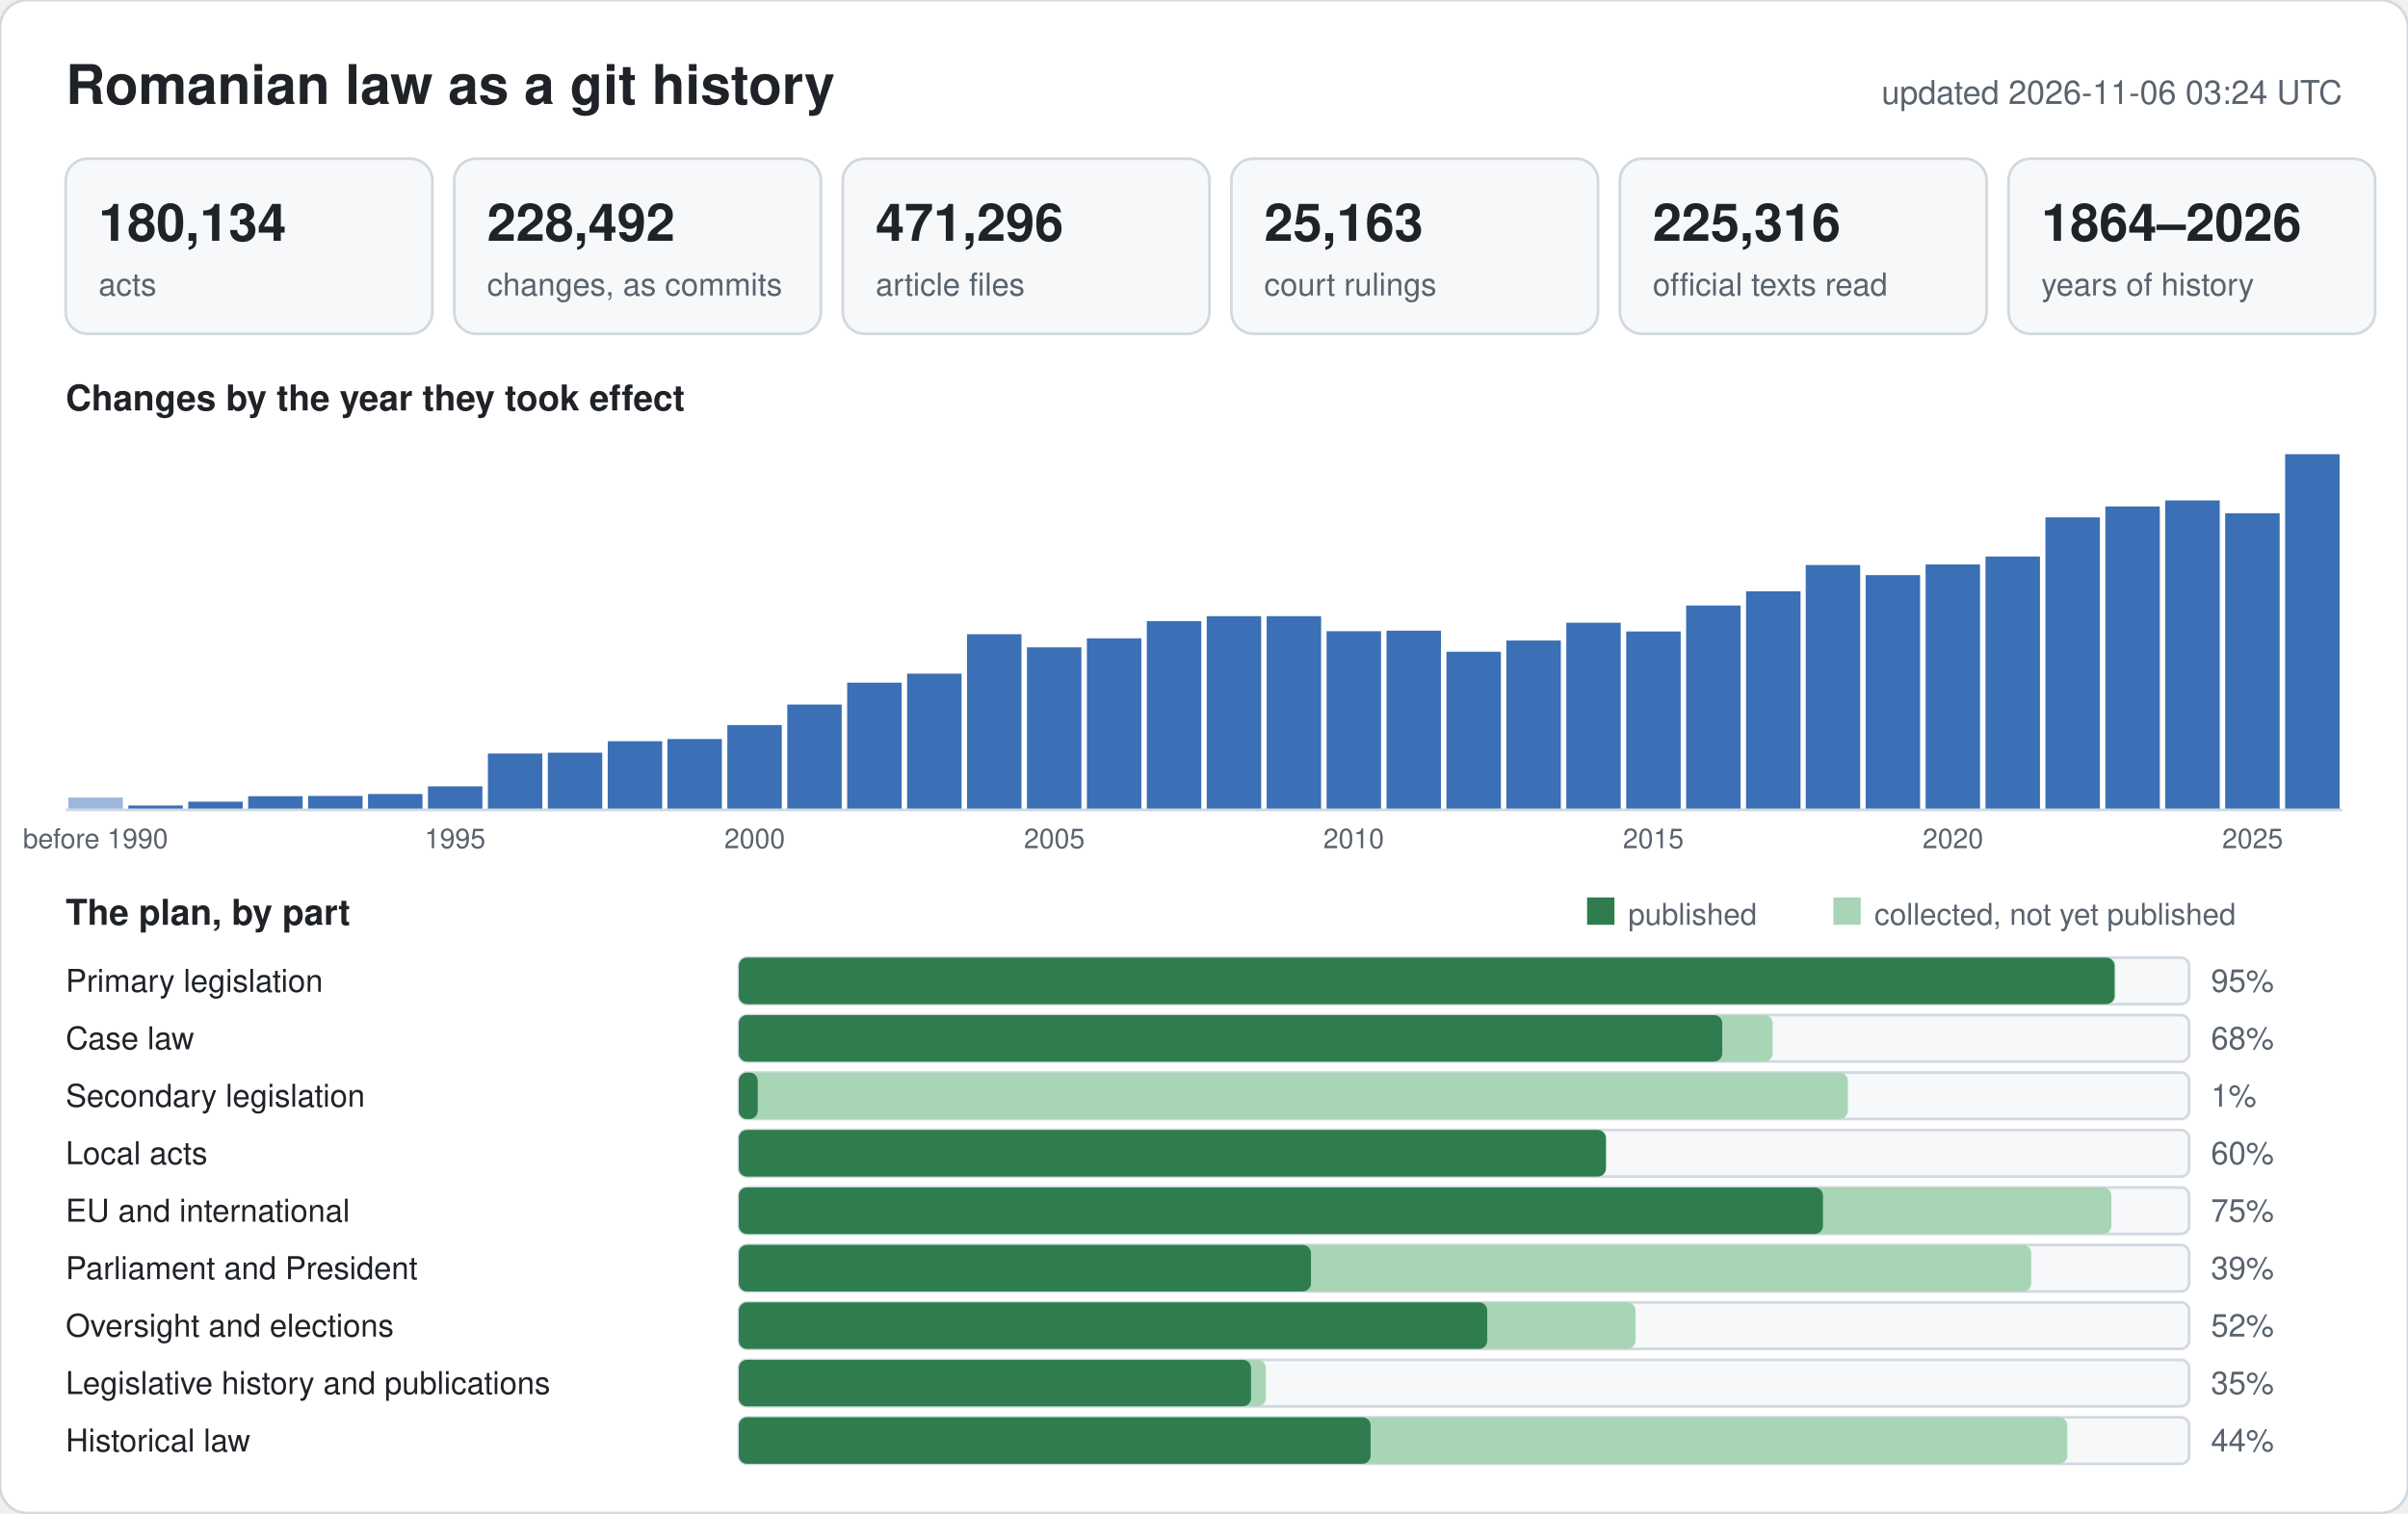
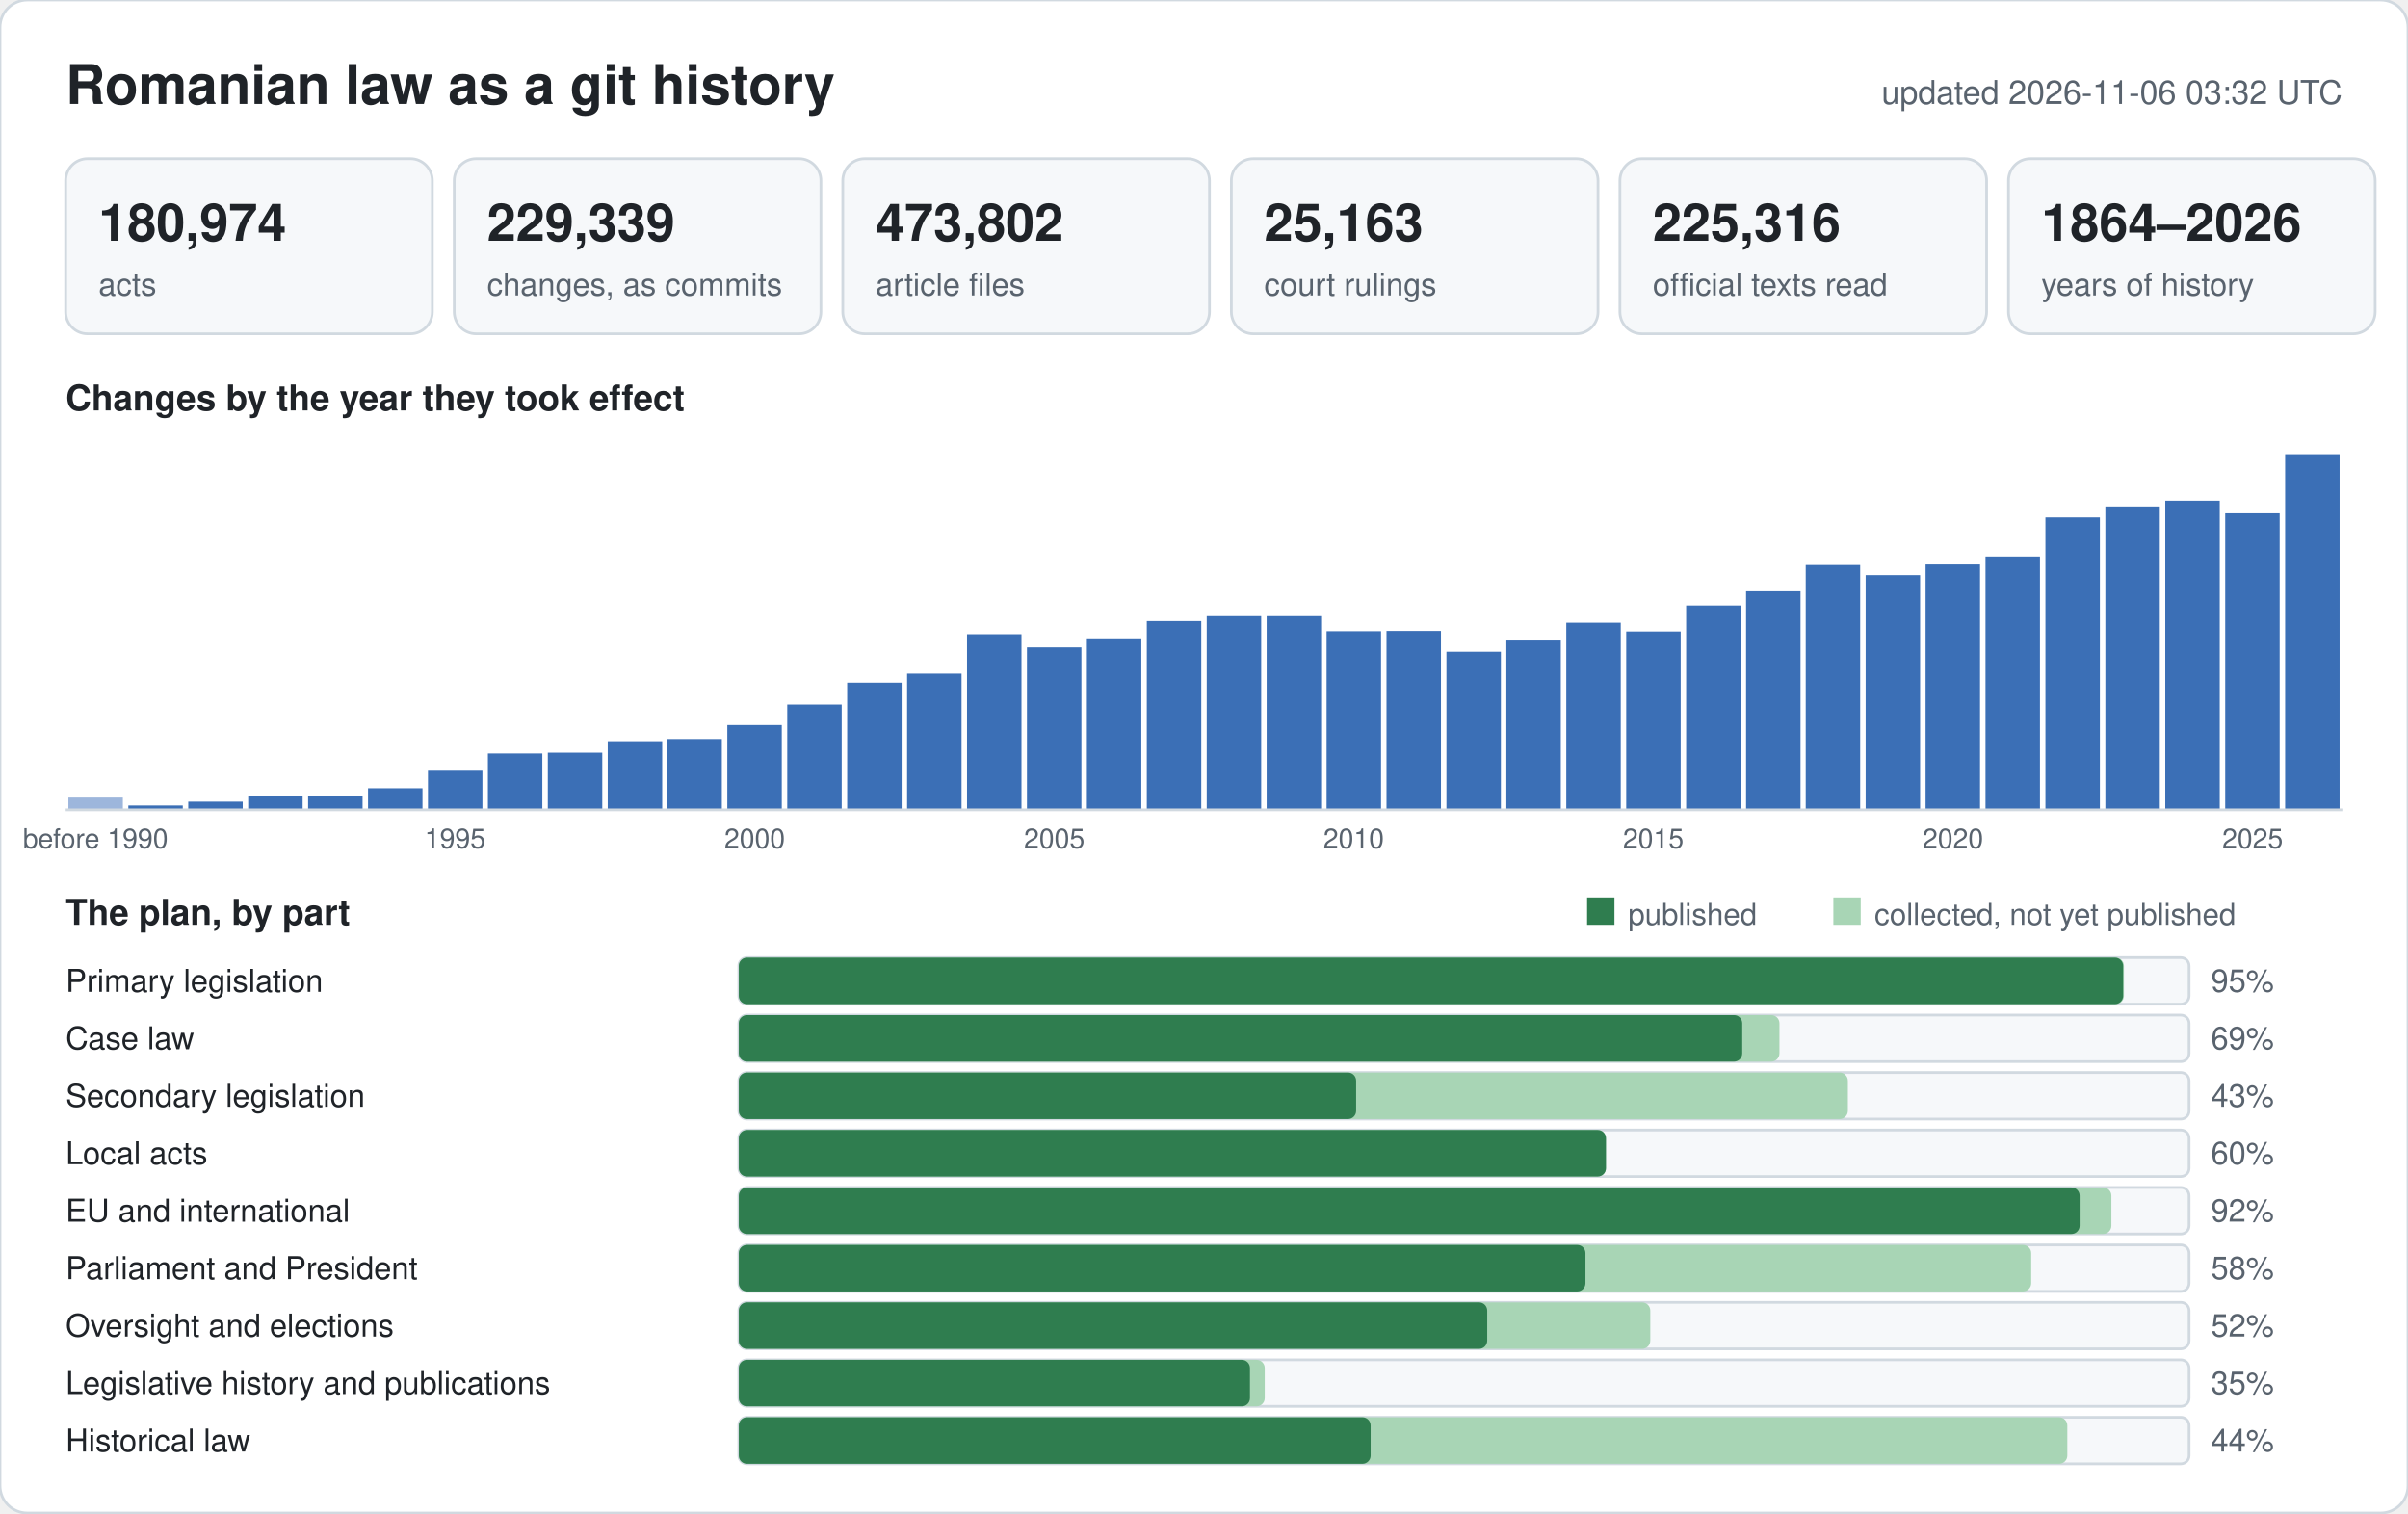
<svg xmlns="http://www.w3.org/2000/svg" width="880" height="553" viewBox="0 0 880 553" font-family="-apple-system,BlinkMacSystemFont,Segoe UI,Helvetica,Arial,sans-serif">
  <rect width="880" height="553" rx="10" fill="#ffffff" stroke="#d1d9e0" />
  <text x="24" y="38" font-size="20" font-weight="600" fill="#1f2328">Romanian law as a git history</text>
-   <text x="856" y="38" font-size="12" text-anchor="end" fill="#59636e">updated 2026-11-06 03:24 UTC</text>
+   <text x="856" y="38" font-size="12" text-anchor="end" fill="#59636e">updated 2026-11-06 03:32 UTC</text>
  <rect x="24" y="58" width="134" height="64" rx="8" fill="#f6f8fa" stroke="#d1d9e0" />
-   <text x="36" y="88" font-size="19" font-weight="600" fill="#1f2328">180,134</text>
+   <text x="36" y="88" font-size="19" font-weight="600" fill="#1f2328">180,974</text>
  <text x="36" y="108" font-size="11.5" fill="#59636e">acts</text>
  <rect x="166" y="58" width="134" height="64" rx="8" fill="#f6f8fa" stroke="#d1d9e0" />
-   <text x="178" y="88" font-size="19" font-weight="600" fill="#1f2328">228,492</text>
+   <text x="178" y="88" font-size="19" font-weight="600" fill="#1f2328">229,339</text>
  <text x="178" y="108" font-size="11.5" fill="#59636e">changes, as commits</text>
  <rect x="308" y="58" width="134" height="64" rx="8" fill="#f6f8fa" stroke="#d1d9e0" />
-   <text x="320" y="88" font-size="19" font-weight="600" fill="#1f2328">471,296</text>
+   <text x="320" y="88" font-size="19" font-weight="600" fill="#1f2328">473,802</text>
  <text x="320" y="108" font-size="11.5" fill="#59636e">article files</text>
  <rect x="450" y="58" width="134" height="64" rx="8" fill="#f6f8fa" stroke="#d1d9e0" />
  <text x="462" y="88" font-size="19" font-weight="600" fill="#1f2328">25,163</text>
  <text x="462" y="108" font-size="11.5" fill="#59636e">court rulings</text>
  <rect x="592" y="58" width="134" height="64" rx="8" fill="#f6f8fa" stroke="#d1d9e0" />
  <text x="604" y="88" font-size="19" font-weight="600" fill="#1f2328">225,316</text>
  <text x="604" y="108" font-size="11.5" fill="#59636e">official texts read</text>
  <rect x="734" y="58" width="134" height="64" rx="8" fill="#f6f8fa" stroke="#d1d9e0" />
  <text x="746" y="88" font-size="19" font-weight="600" fill="#1f2328">1864–2026</text>
  <text x="746" y="108" font-size="11.5" fill="#59636e">years of history</text>
  <text x="24" y="150" font-size="13" font-weight="600" fill="#1f2328">Changes by the year they took effect</text>
  <rect x="25.0" y="291.5" width="19.9" height="4.5" fill="#9db6dc" />
  <text x="34.9" y="310" font-size="10" text-anchor="middle" fill="#59636e">before 1990</text>
  <rect x="46.9" y="294.4" width="19.9" height="1.6" fill="#3b6fb6" />
  <rect x="68.8" y="293.0" width="19.9" height="3.0" fill="#3b6fb6" />
  <rect x="90.7" y="291.0" width="19.9" height="5.0" fill="#3b6fb6" />
  <rect x="112.6" y="290.9" width="19.9" height="5.1" fill="#3b6fb6" />
-   <rect x="134.5" y="290.2" width="19.9" height="5.8" fill="#3b6fb6" />
-   <rect x="156.4" y="287.4" width="19.9" height="8.6" fill="#3b6fb6" />
+   <rect x="134.5" y="288.1" width="19.9" height="7.9" fill="#3b6fb6" />
+   <rect x="156.4" y="281.7" width="19.9" height="14.3" fill="#3b6fb6" />
  <text x="166.3" y="310" font-size="10" text-anchor="middle" fill="#59636e">1995</text>
  <rect x="178.3" y="275.4" width="19.9" height="20.6" fill="#3b6fb6" />
  <rect x="200.2" y="275.1" width="19.9" height="20.9" fill="#3b6fb6" />
  <rect x="222.1" y="270.9" width="19.9" height="25.1" fill="#3b6fb6" />
  <rect x="243.9" y="270.1" width="19.9" height="25.9" fill="#3b6fb6" />
  <rect x="265.8" y="265.0" width="19.9" height="31.0" fill="#3b6fb6" />
  <text x="275.8" y="310" font-size="10" text-anchor="middle" fill="#59636e">2000</text>
  <rect x="287.7" y="257.5" width="19.9" height="38.5" fill="#3b6fb6" />
  <rect x="309.6" y="249.5" width="19.9" height="46.5" fill="#3b6fb6" />
  <rect x="331.5" y="246.2" width="19.9" height="49.8" fill="#3b6fb6" />
  <rect x="353.4" y="231.8" width="19.9" height="64.2" fill="#3b6fb6" />
  <rect x="375.3" y="236.6" width="19.9" height="59.4" fill="#3b6fb6" />
  <text x="385.3" y="310" font-size="10" text-anchor="middle" fill="#59636e">2005</text>
  <rect x="397.2" y="233.3" width="19.9" height="62.7" fill="#3b6fb6" />
  <rect x="419.1" y="227.0" width="19.9" height="69.0" fill="#3b6fb6" />
  <rect x="441.0" y="225.2" width="19.9" height="70.8" fill="#3b6fb6" />
  <rect x="462.9" y="225.2" width="19.9" height="70.8" fill="#3b6fb6" />
  <rect x="484.8" y="230.7" width="19.9" height="65.3" fill="#3b6fb6" />
  <text x="494.7" y="310" font-size="10" text-anchor="middle" fill="#59636e">2010</text>
-   <rect x="506.7" y="230.5" width="19.9" height="65.5" fill="#3b6fb6" />
+   <rect x="506.7" y="230.6" width="19.9" height="65.4" fill="#3b6fb6" />
  <rect x="528.6" y="238.2" width="19.9" height="57.8" fill="#3b6fb6" />
  <rect x="550.5" y="234.1" width="19.9" height="61.9" fill="#3b6fb6" />
  <rect x="572.4" y="227.6" width="19.9" height="68.4" fill="#3b6fb6" />
  <rect x="594.3" y="230.8" width="19.9" height="65.2" fill="#3b6fb6" />
  <text x="604.2" y="310" font-size="10" text-anchor="middle" fill="#59636e">2015</text>
  <rect x="616.2" y="221.3" width="19.9" height="74.7" fill="#3b6fb6" />
  <rect x="638.1" y="216.1" width="19.9" height="79.9" fill="#3b6fb6" />
  <rect x="659.9" y="206.5" width="19.9" height="89.5" fill="#3b6fb6" />
  <rect x="681.8" y="210.2" width="19.9" height="85.8" fill="#3b6fb6" />
  <rect x="703.7" y="206.3" width="19.9" height="89.7" fill="#3b6fb6" />
  <text x="713.7" y="310" font-size="10" text-anchor="middle" fill="#59636e">2020</text>
  <rect x="725.6" y="203.4" width="19.9" height="92.6" fill="#3b6fb6" />
  <rect x="747.5" y="189.1" width="19.9" height="106.9" fill="#3b6fb6" />
  <rect x="769.4" y="185.1" width="19.9" height="110.9" fill="#3b6fb6" />
-   <rect x="791.3" y="182.9" width="19.9" height="113.1" fill="#3b6fb6" />
+   <rect x="791.3" y="183.0" width="19.9" height="113.0" fill="#3b6fb6" />
  <rect x="813.2" y="187.6" width="19.9" height="108.4" fill="#3b6fb6" />
  <text x="823.2" y="310" font-size="10" text-anchor="middle" fill="#59636e">2025</text>
  <rect x="835.1" y="166.0" width="19.9" height="130.0" fill="#3b6fb6" />
  <line x1="24" y1="296" x2="856" y2="296" stroke="#d1d9e0" />
  <text x="24" y="338" font-size="13" font-weight="600" fill="#1f2328">The plan, by part</text>
  <rect x="580" y="328" width="10" height="10" fill="#2f7d4f" />
  <text x="595" y="338" font-size="11" fill="#59636e">published</text>
  <rect x="670" y="328" width="10" height="10" fill="#a8d5b5" />
  <text x="685" y="338" font-size="11" fill="#59636e">collected, not yet published</text>
  <text x="24" y="362.5" font-size="11.5" fill="#1f2328">Primary legislation</text>
  <rect x="270" y="350" width="530" height="17" rx="3" fill="#f6f8fa" stroke="#d1d9e0" />
-   <rect x="270" y="350" width="503.1" height="17" rx="3" fill="#a8d5b5" />
-   <rect x="270" y="350" width="502.7" height="17" rx="3" fill="#2f7d4f" />
+   <rect x="270" y="350" width="506.2" height="17" rx="3" fill="#a8d5b5" />
+   <rect x="270" y="350" width="505.9" height="17" rx="3" fill="#2f7d4f" />
  <text x="808" y="362.5" font-size="11.5" fill="#59636e">95%</text>
  <text x="24" y="383.5" font-size="11.5" fill="#1f2328">Case law</text>
  <rect x="270" y="371" width="530" height="17" rx="3" fill="#f6f8fa" stroke="#d1d9e0" />
-   <rect x="270" y="371" width="377.8" height="17" rx="3" fill="#a8d5b5" />
-   <rect x="270" y="371" width="359.4" height="17" rx="3" fill="#2f7d4f" />
-   <text x="808" y="383.5" font-size="11.5" fill="#59636e">68%</text>
+   <rect x="270" y="371" width="380.3" height="17" rx="3" fill="#a8d5b5" />
+   <rect x="270" y="371" width="366.7" height="17" rx="3" fill="#2f7d4f" />
+   <text x="808" y="383.5" font-size="11.5" fill="#59636e">69%</text>
  <text x="24" y="404.5" font-size="11.5" fill="#1f2328">Secondary legislation</text>
  <rect x="270" y="392" width="530" height="17" rx="3" fill="#f6f8fa" stroke="#d1d9e0" />
  <rect x="270" y="392" width="405.3" height="17" rx="3" fill="#a8d5b5" />
-   <rect x="270" y="392" width="6.9" height="17" rx="3" fill="#2f7d4f" />
-   <text x="808" y="404.5" font-size="11.5" fill="#59636e">1%</text>
+   <rect x="270" y="392" width="225.6" height="17" rx="3" fill="#2f7d4f" />
+   <text x="808" y="404.5" font-size="11.5" fill="#59636e">43%</text>
  <text x="24" y="425.5" font-size="11.5" fill="#1f2328">Local acts</text>
  <rect x="270" y="413" width="530" height="17" rx="3" fill="#f6f8fa" stroke="#d1d9e0" />
  <rect x="270" y="413" width="316.9" height="17" rx="3" fill="#a8d5b5" />
  <rect x="270" y="413" width="316.9" height="17" rx="3" fill="#2f7d4f" />
  <text x="808" y="425.5" font-size="11.5" fill="#59636e">60%</text>
  <text x="24" y="446.5" font-size="11.5" fill="#1f2328">EU and international</text>
  <rect x="270" y="434" width="530" height="17" rx="3" fill="#f6f8fa" stroke="#d1d9e0" />
  <rect x="270" y="434" width="501.6" height="17" rx="3" fill="#a8d5b5" />
-   <rect x="270" y="434" width="396.2" height="17" rx="3" fill="#2f7d4f" />
-   <text x="808" y="446.5" font-size="11.5" fill="#59636e">75%</text>
+   <rect x="270" y="434" width="490.0" height="17" rx="3" fill="#2f7d4f" />
+   <text x="808" y="446.5" font-size="11.5" fill="#59636e">92%</text>
  <text x="24" y="467.5" font-size="11.5" fill="#1f2328">Parliament and President</text>
  <rect x="270" y="455" width="530" height="17" rx="3" fill="#f6f8fa" stroke="#d1d9e0" />
  <rect x="270" y="455" width="472.3" height="17" rx="3" fill="#a8d5b5" />
-   <rect x="270" y="455" width="209.1" height="17" rx="3" fill="#2f7d4f" />
-   <text x="808" y="467.5" font-size="11.5" fill="#59636e">39%</text>
+   <rect x="270" y="455" width="309.4" height="17" rx="3" fill="#2f7d4f" />
+   <text x="808" y="467.5" font-size="11.5" fill="#59636e">58%</text>
  <text x="24" y="488.5" font-size="11.5" fill="#1f2328">Oversight and elections</text>
  <rect x="270" y="476" width="530" height="17" rx="3" fill="#f6f8fa" stroke="#d1d9e0" />
-   <rect x="270" y="476" width="327.7" height="17" rx="3" fill="#a8d5b5" />
+   <rect x="270" y="476" width="333.1" height="17" rx="3" fill="#a8d5b5" />
  <rect x="270" y="476" width="273.5" height="17" rx="3" fill="#2f7d4f" />
  <text x="808" y="488.5" font-size="11.5" fill="#59636e">52%</text>
  <text x="24" y="509.5" font-size="11.5" fill="#1f2328">Legislative history and publications</text>
  <rect x="270" y="497" width="530" height="17" rx="3" fill="#f6f8fa" stroke="#d1d9e0" />
-   <rect x="270" y="497" width="192.6" height="17" rx="3" fill="#a8d5b5" />
-   <rect x="270" y="497" width="187.2" height="17" rx="3" fill="#2f7d4f" />
+   <rect x="270" y="497" width="192.2" height="17" rx="3" fill="#a8d5b5" />
+   <rect x="270" y="497" width="186.8" height="17" rx="3" fill="#2f7d4f" />
  <text x="808" y="509.5" font-size="11.5" fill="#59636e">35%</text>
  <text x="24" y="530.5" font-size="11.5" fill="#1f2328">Historical law</text>
  <rect x="270" y="518" width="530" height="17" rx="3" fill="#f6f8fa" stroke="#d1d9e0" />
  <rect x="270" y="518" width="485.5" height="17" rx="3" fill="#a8d5b5" />
  <rect x="270" y="518" width="230.9" height="17" rx="3" fill="#2f7d4f" />
  <text x="808" y="530.5" font-size="11.5" fill="#59636e">44%</text>
</svg>
